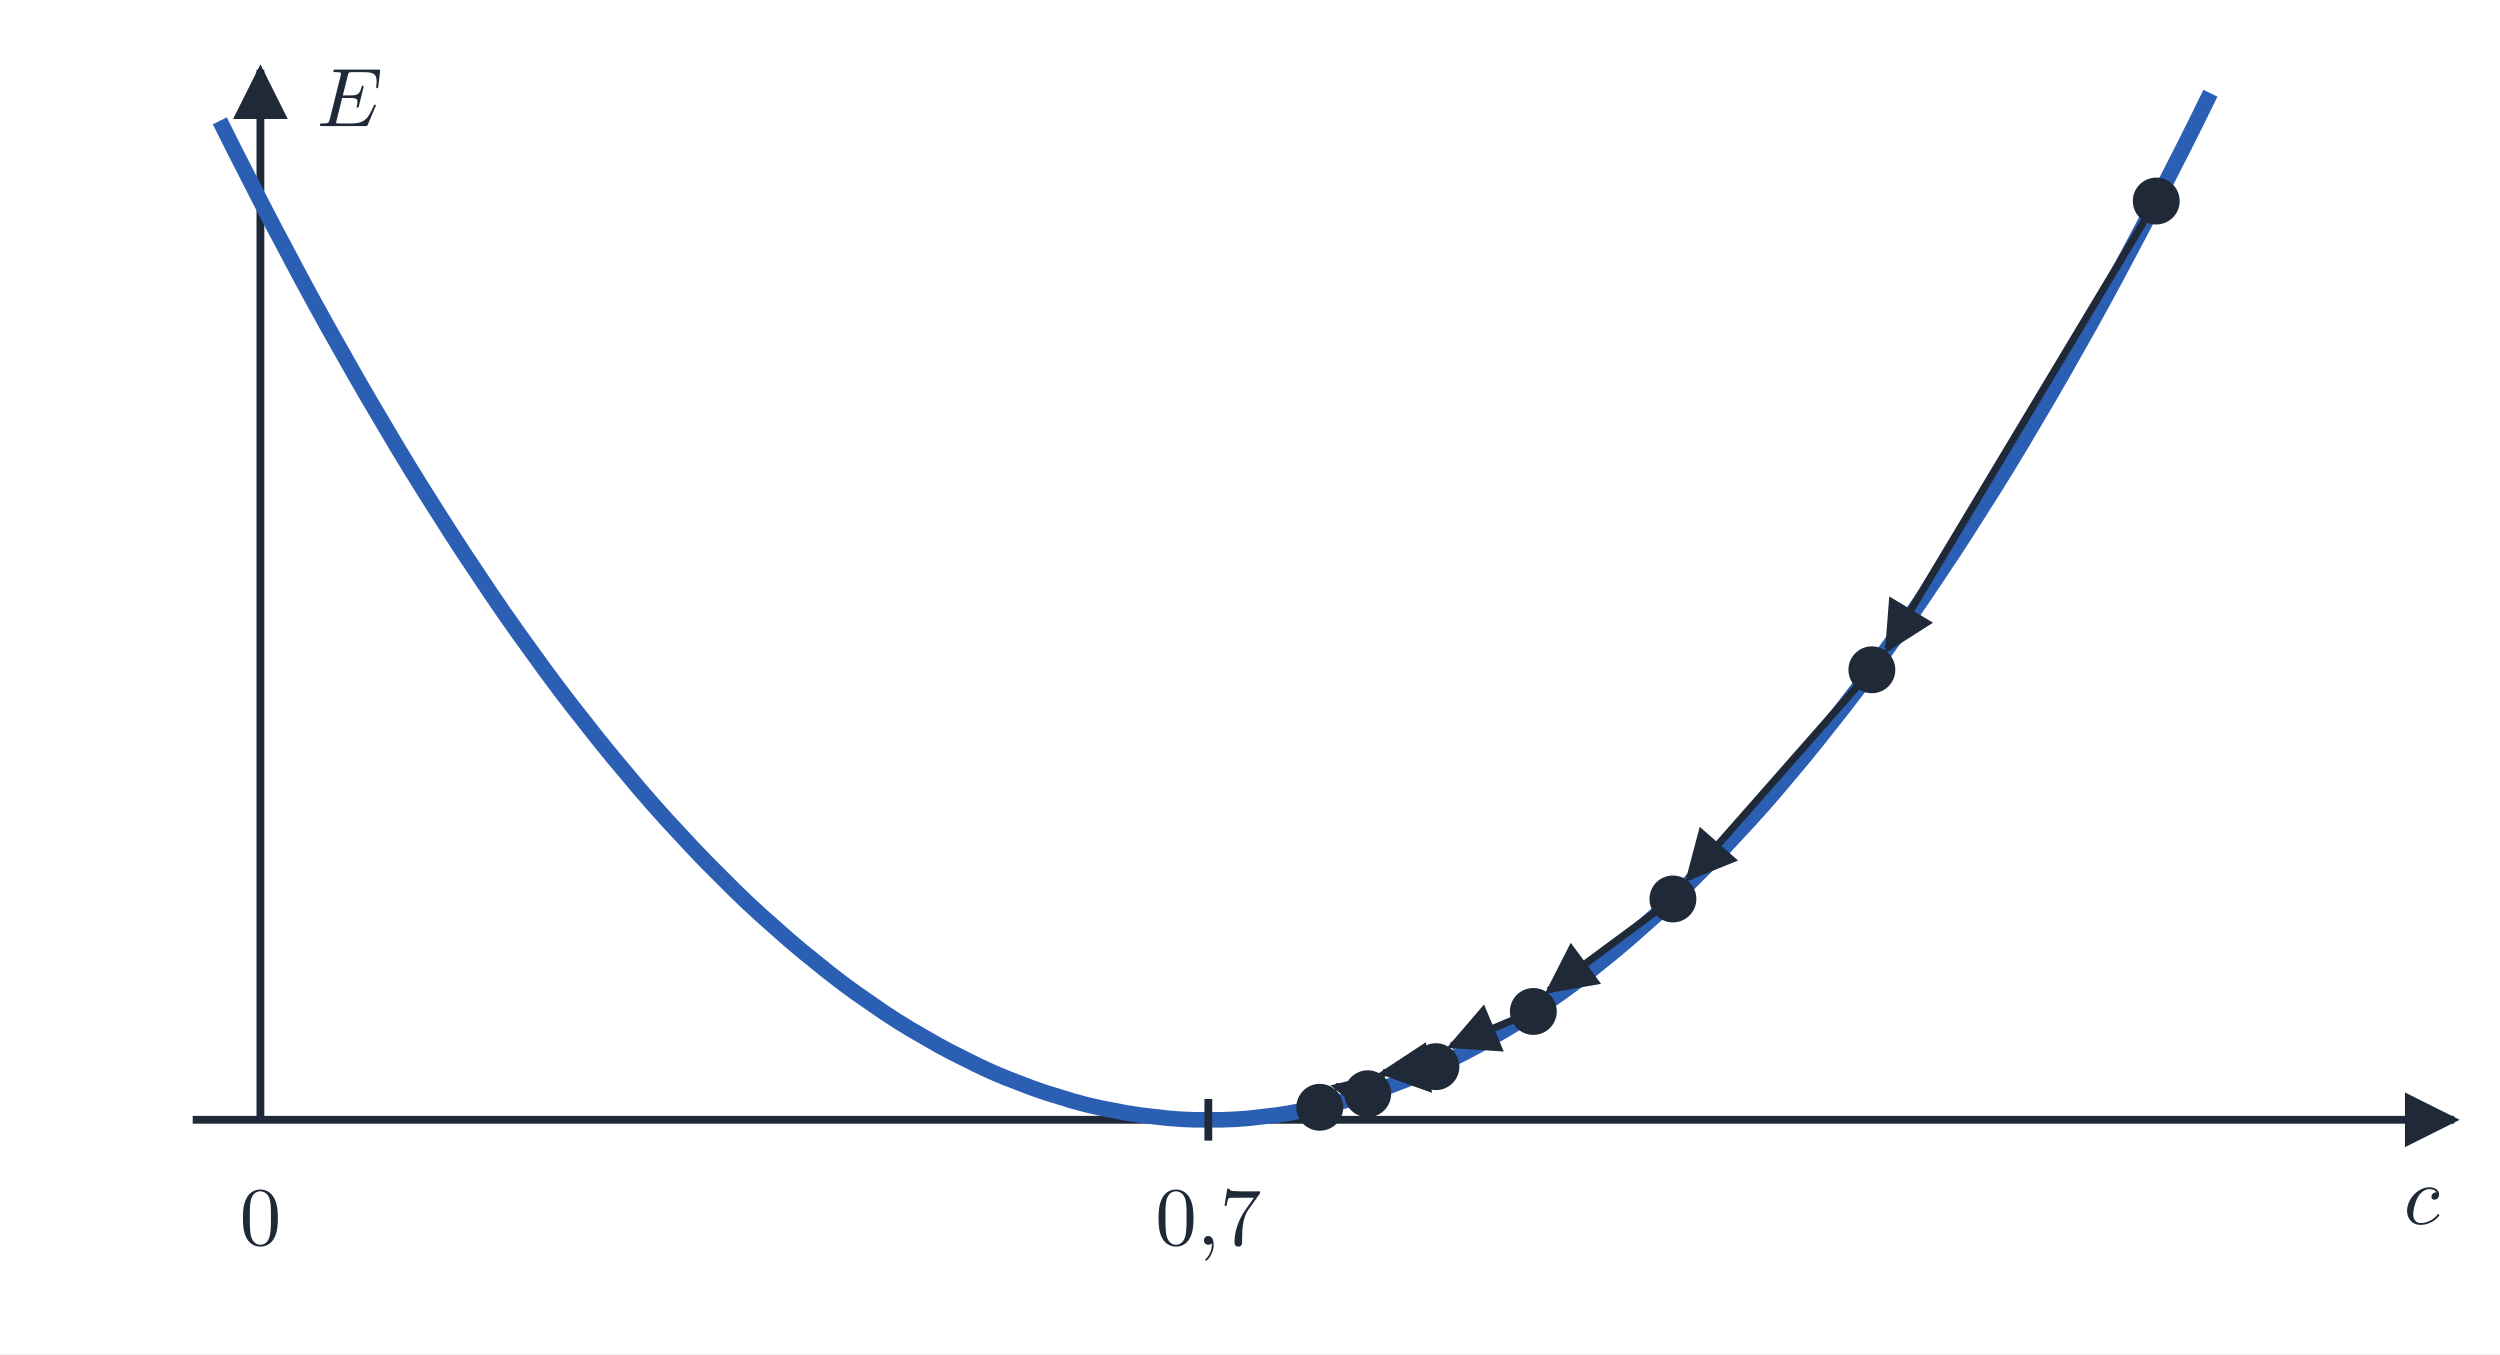
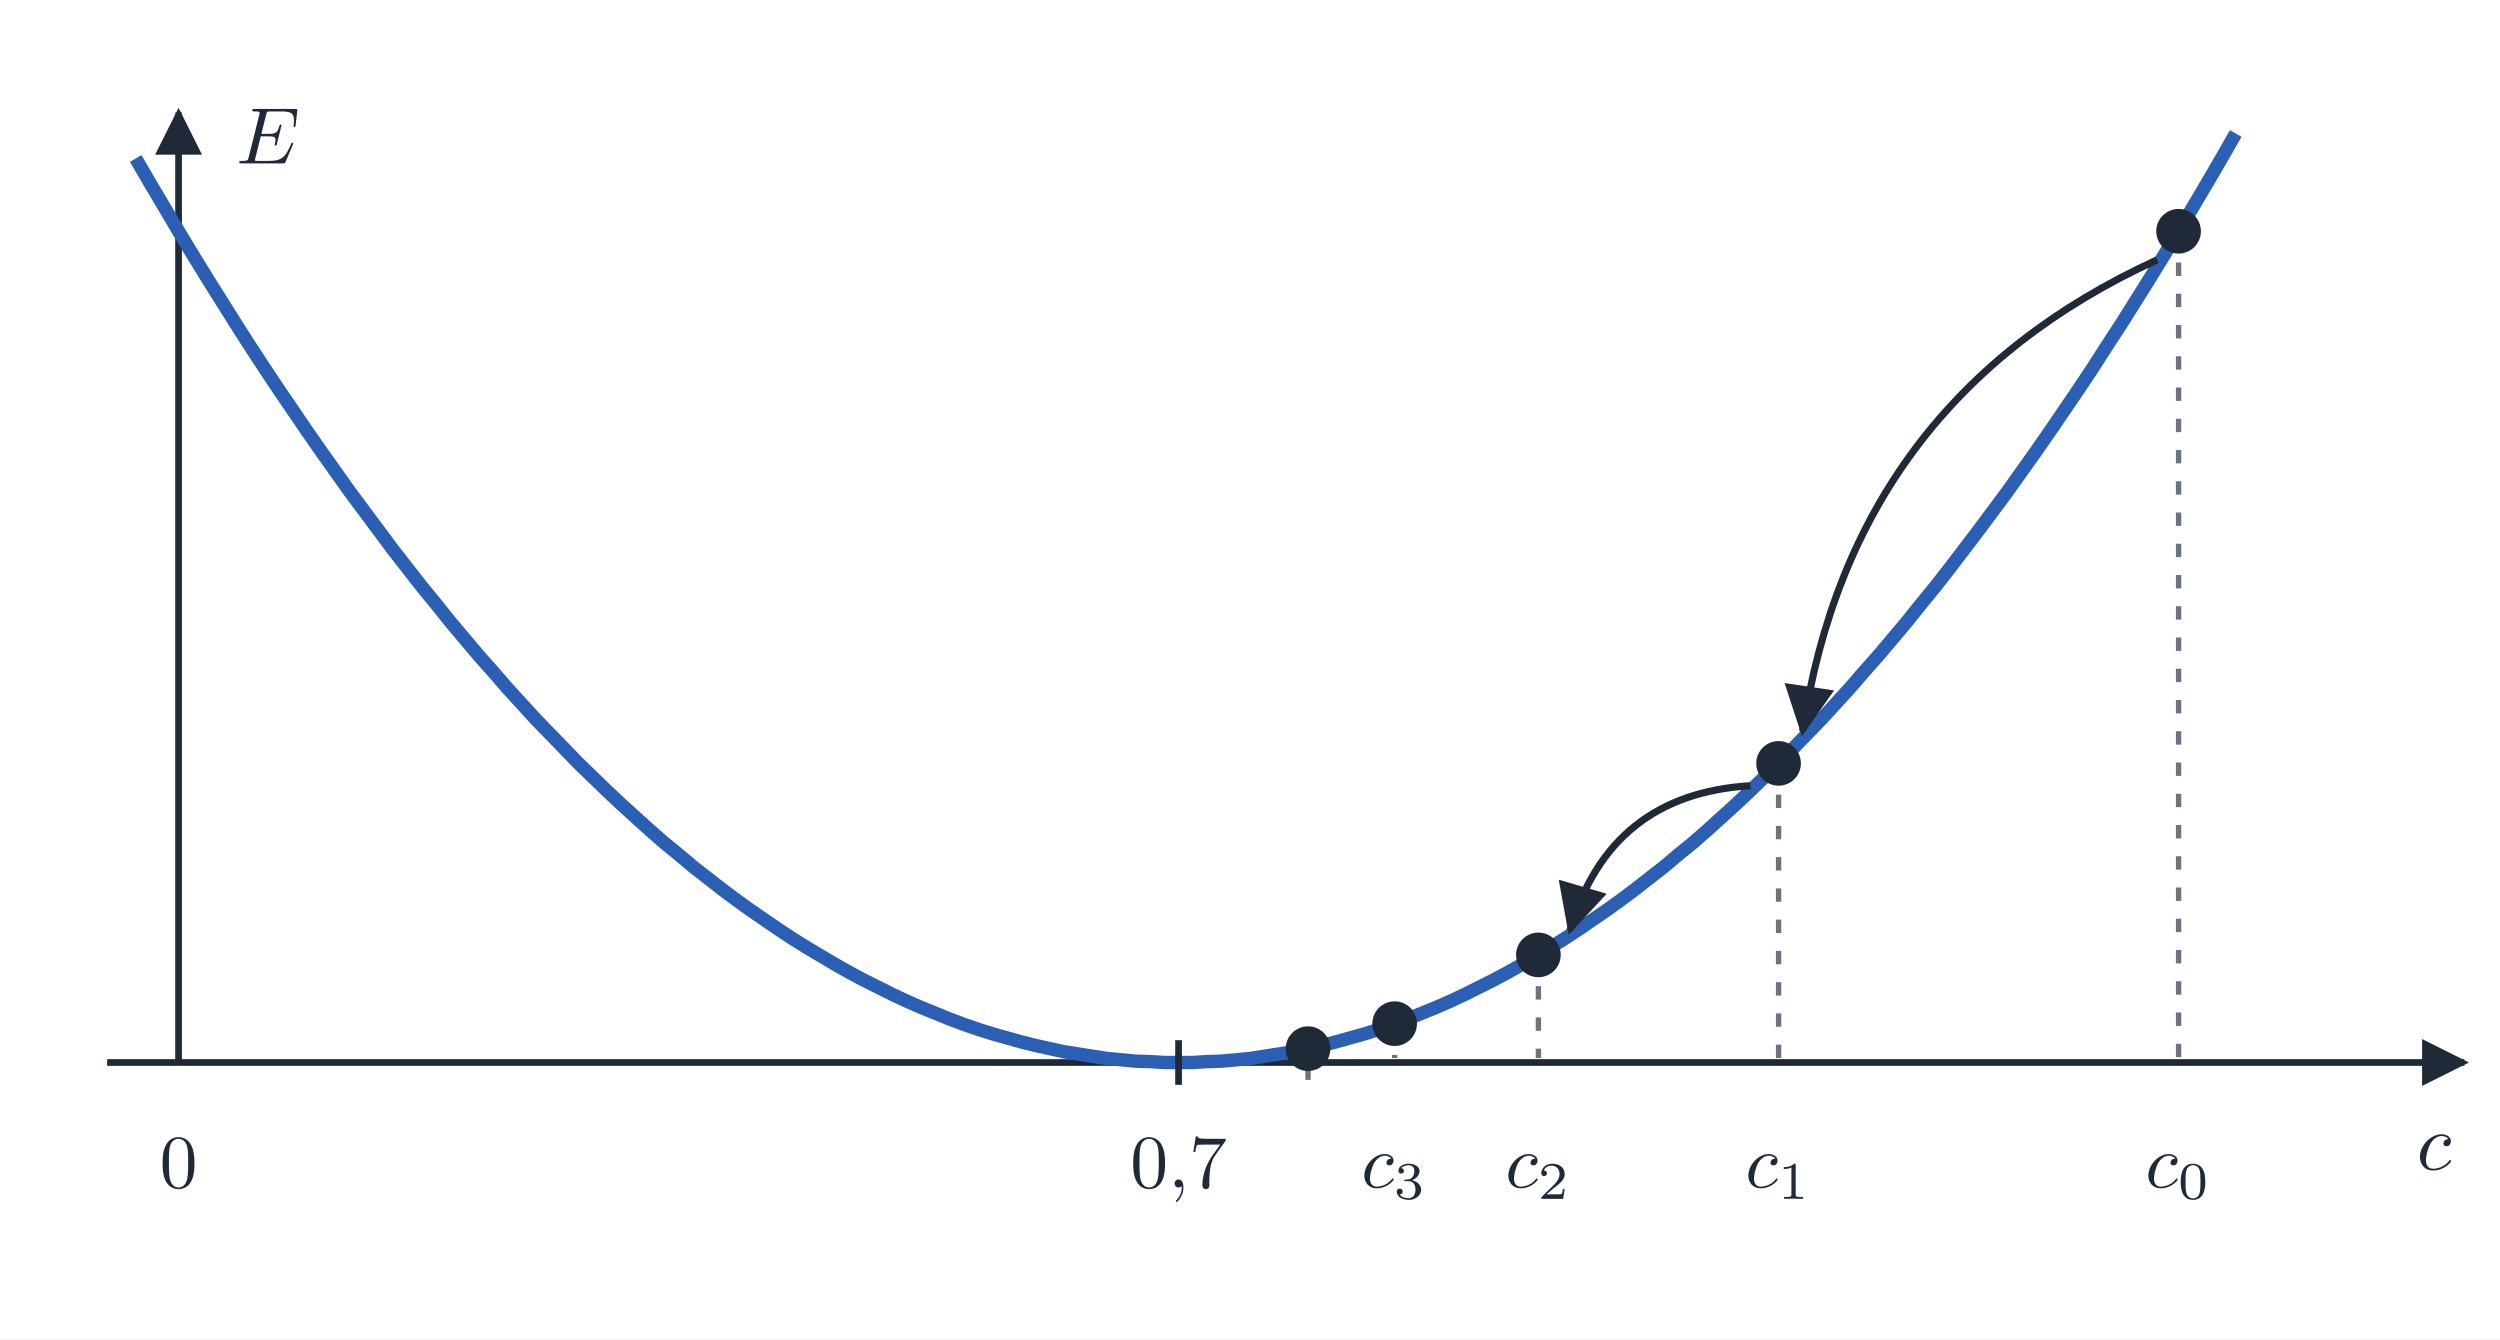
- <svg xmlns="http://www.w3.org/2000/svg" xmlns:xlink="http://www.w3.org/1999/xlink" viewBox="0 0 480 260" width="480" height="260" font-family="IBM Plex Sans, DejaVu Sans, sans-serif">
+ <svg xmlns="http://www.w3.org/2000/svg" xmlns:xlink="http://www.w3.org/1999/xlink" viewBox="0 0 560 300" width="560" height="300" font-family="IBM Plex Sans, DejaVu Sans, sans-serif">
  <defs>
    <marker id="arrow" viewBox="0 0 10 10" refX="9" refY="5" markerWidth="7" markerHeight="7" orient="auto-start-reverse">
      <path d="M0,0 L10,5 L0,10 z" fill="#1f2937" />
    </marker>
    <marker id="arrow-blue" viewBox="0 0 10 10" refX="9" refY="5" markerWidth="7" markerHeight="7" orient="auto-start-reverse">
      <path d="M0,0 L10,5 L0,10 z" fill="#2b5fb4" />
    </marker>
  </defs>
-   <rect width="480" height="260" fill="#ffffff" />
-   <line x1="37.0" y1="215.0" x2="471.2" y2="215.0" stroke="#1f2937" stroke-width="1.5" marker-end="url(#arrow)" />
-   <g transform="translate(469.20 235.00) scale(1.6) translate(-4.8114 0)" fill="#1f2937" stroke="none">
+   <rect width="560" height="300" fill="#ffffff" />
+   <line x1="24.0" y1="238.0" x2="552.0" y2="238.0" stroke="#1f2937" stroke-width="1.5" marker-end="url(#arrow)" />
+   <g transform="translate(550.00 262.00) scale(1.8) translate(-4.8114 0)" fill="#1f2937" stroke="none">
    <defs>
      <path id="m21-g0-99" d="M3.945-3.786C3.786-3.786 3.646-3.786 3.507-3.646C3.347-3.497 3.328-3.328 3.328-3.258C3.328-3.019 3.507-2.909 3.696-2.909C3.985-2.909 4.254-3.148 4.254-3.547C4.254-4.035 3.786-4.403 3.078-4.403C1.733-4.403 .408-2.979 .408-1.574C.408-.677 .986 .11 2.022 .11C3.447 .11 4.284-.946 4.284-1.066C4.284-1.126 4.224-1.196 4.164-1.196C4.115-1.196 4.095-1.176 4.035-1.096C3.248-.11 2.162-.11 2.042-.11C1.415-.11 1.146-.598 1.146-1.196C1.146-1.604 1.345-2.57 1.684-3.188C1.993-3.756 2.54-4.184 3.088-4.184C3.427-4.184 3.806-4.055 3.945-3.786Z" />
    </defs>
    <g id="m21-page1">
      <use x="0" y="0" xlink:href="#m21-g0-99" />
    </g>
  </g>
-   <line x1="50.0" y1="215.0" x2="50.0" y2="13.4" stroke="#1f2937" stroke-width="1.5" marker-end="url(#arrow)" />
-   <g transform="translate(60.00 24.20) scale(1.6) translate(0.5 0)" fill="#1f2937" stroke="none">
+   <line x1="40.0" y1="238.0" x2="40.0" y2="25.2" stroke="#1f2937" stroke-width="1.5" marker-end="url(#arrow)" />
+   <g transform="translate(52.00 36.60) scale(1.8) translate(0.5 0)" fill="#1f2937" stroke="none">
    <defs>
      <path id="m22-g0-69" d="M7.054-2.321C7.073-2.371 7.103-2.441 7.103-2.461C7.103-2.471 7.103-2.57 6.984-2.57C6.894-2.57 6.874-2.511 6.854-2.451C6.207-.976 5.838-.309 4.134-.309H2.68C2.54-.309 2.521-.309 2.461-.319C2.361-.329 2.331-.339 2.331-.418C2.331-.448 2.331-.468 2.381-.648L3.059-3.367H4.045C4.892-3.367 4.892-3.158 4.892-2.909C4.892-2.839 4.892-2.72 4.822-2.421C4.802-2.371 4.792-2.341 4.792-2.311C4.792-2.262 4.832-2.202 4.922-2.202C5.001-2.202 5.031-2.252 5.071-2.401L5.639-4.732C5.639-4.792 5.589-4.842 5.519-4.842C5.43-4.842 5.41-4.782 5.38-4.663C5.171-3.905 4.991-3.676 4.075-3.676H3.138L3.736-6.077C3.826-6.426 3.836-6.466 4.274-6.466H5.679C6.894-6.466 7.193-6.177 7.193-5.36C7.193-5.121 7.193-5.101 7.153-4.832C7.153-4.772 7.143-4.702 7.143-4.653S7.173-4.533 7.263-4.533C7.372-4.533 7.382-4.593 7.402-4.782L7.601-6.506C7.631-6.775 7.582-6.775 7.333-6.775H2.301C2.102-6.775 2.002-6.775 2.002-6.575C2.002-6.466 2.092-6.466 2.281-6.466C2.65-6.466 2.929-6.466 2.929-6.286C2.929-6.247 2.929-6.227 2.879-6.047L1.564-.777C1.465-.389 1.445-.309 .658-.309C.488-.309 .379-.309 .379-.12C.379 0 .468 0 .658 0H5.828C6.057 0 6.067-.01 6.137-.169L7.054-2.321Z" />
    </defs>
    <g id="m22-page1">
      <use x="0" y="0" xlink:href="#m22-g0-69" />
    </g>
  </g>
-   <polyline points="42.2,23.2 44.8,28.4 47.4,33.5 50.0,38.6 52.6,43.6 55.2,48.5 57.8,53.4 60.4,58.2 63.0,62.9 65.6,67.5 68.2,72.1 70.8,76.6 73.4,81.0 76.0,85.4 78.6,89.7 81.2,93.9 83.8,98.0 86.4,102.1 89.0,106.1 91.6,110.0 94.2,113.9 96.8,117.7 99.4,121.4 102.0,125.0 104.6,128.6 107.2,132.1 109.8,135.5 112.4,138.8 115.0,142.1 117.6,145.3 120.2,148.4 122.8,151.5 125.4,154.5 128.0,157.4 130.6,160.2 133.2,163.0 135.8,165.7 138.4,168.3 141.0,170.9 143.6,173.4 146.2,175.8 148.8,178.1 151.4,180.4 154.0,182.6 156.6,184.7 159.2,186.8 161.8,188.8 164.4,190.7 167.0,192.5 169.6,194.3 172.2,196.0 174.8,197.6 177.4,199.1 180.0,200.6 182.6,202.0 185.2,203.3 187.8,204.6 190.4,205.8 193.0,206.9 195.6,207.9 198.2,208.9 200.8,209.8 203.4,210.6 206.0,211.4 208.6,212.1 211.2,212.7 213.8,213.2 216.4,213.7 219.0,214.1 221.6,214.4 224.2,214.7 226.8,214.9 229.4,215.0 232.0,215.0 234.6,215.0 237.2,214.9 239.8,214.7 242.4,214.4 245.0,214.1 247.6,213.7 250.2,213.2 252.8,212.7 255.4,212.1 258.0,211.4 260.6,210.6 263.2,209.8 265.8,208.9 268.4,207.9 271.0,206.9 273.6,205.8 276.2,204.6 278.8,203.3 281.4,202.0 284.0,200.6 286.6,199.1 289.2,197.6 291.8,196.0 294.4,194.3 297.0,192.5 299.6,190.7 302.2,188.8 304.8,186.8 307.4,184.7 310.0,182.6 312.6,180.4 315.2,178.1 317.8,175.8 320.4,173.4 323.0,170.9 325.6,168.3 328.2,165.7 330.8,163.0 333.4,160.2 336.0,157.4 338.6,154.5 341.2,151.5 343.8,148.4 346.4,145.3 349.0,142.1 351.6,138.8 354.2,135.5 356.8,132.1 359.4,128.6 362.0,125.0 364.6,121.4 367.2,117.7 369.8,113.9 372.4,110.0 375.0,106.1 377.6,102.1 380.2,98.0 382.8,93.9 385.4,89.7 388.0,85.4 390.6,81.0 393.2,76.6 395.8,72.1 398.4,67.5 401.0,62.9 403.6,58.2 406.2,53.4 408.8,48.5 411.4,43.6 414.0,38.6 416.6,33.5 419.2,28.4 421.8,23.2 424.4,17.9" fill="none" stroke="#2b5fb4" stroke-width="3" stroke-linejoin="round" />
-   <line x1="232.0" y1="211.0" x2="232.0" y2="219.0" stroke="#1f2937" stroke-width="1.5" />
-   <g transform="translate(232.00 239.00) scale(1.6) translate(-6.365 0)" fill="#1f2937" stroke="none">
+   <polyline points="30.4,35.5 33.6,41.0 36.8,46.4 40.0,51.8 43.2,57.1 46.4,62.3 49.6,67.4 52.8,72.5 56.0,77.5 59.2,82.4 62.4,87.2 65.6,91.9 68.8,96.6 72.0,101.2 75.2,105.7 78.4,110.2 81.6,114.5 84.8,118.8 88.0,123.1 91.2,127.2 94.4,131.3 97.6,135.2 100.8,139.2 104.0,143.0 107.2,146.8 110.4,150.4 113.6,154.1 116.8,157.6 120.0,161.1 123.2,164.4 126.4,167.7 129.6,171.0 132.8,174.1 136.0,177.2 139.2,180.2 142.4,183.1 145.6,186.0 148.8,188.8 152.0,191.4 155.2,194.1 158.4,196.6 161.6,199.1 164.8,201.5 168.0,203.8 171.2,206.0 174.4,208.2 177.6,210.3 180.8,212.3 184.0,214.2 187.2,216.1 190.4,217.9 193.6,219.6 196.8,221.2 200.0,222.8 203.2,224.3 206.4,225.7 209.6,227.0 212.8,228.3 216.0,229.5 219.2,230.6 222.4,231.6 225.6,232.5 228.8,233.4 232.0,234.2 235.2,234.9 238.4,235.6 241.6,236.1 244.8,236.6 248.0,237.1 251.2,237.4 254.4,237.7 257.6,237.8 260.8,238.0 264.0,238.0 267.2,238.0 270.4,237.8 273.6,237.7 276.8,237.4 280.0,237.1 283.2,236.6 286.4,236.1 289.6,235.6 292.8,234.9 296.0,234.2 299.2,233.4 302.4,232.5 305.6,231.6 308.8,230.6 312.0,229.4 315.2,228.3 318.4,227.0 321.6,225.7 324.8,224.3 328.0,222.8 331.2,221.2 334.4,219.6 337.6,217.9 340.8,216.1 344.0,214.2 347.2,212.3 350.4,210.3 353.6,208.2 356.8,206.0 360.0,203.8 363.2,201.5 366.4,199.1 369.6,196.6 372.8,194.1 376.0,191.4 379.2,188.8 382.4,186.0 385.6,183.1 388.8,180.2 392.0,177.2 395.2,174.1 398.4,171.0 401.6,167.7 404.8,164.4 408.0,161.1 411.2,157.6 414.4,154.1 417.6,150.4 420.8,146.8 424.0,143.0 427.2,139.2 430.4,135.2 433.6,131.3 436.8,127.2 440.0,123.0 443.2,118.8 446.4,114.5 449.6,110.2 452.8,105.7 456.0,101.2 459.2,96.6 462.4,91.9 465.6,87.2 468.8,82.4 472.0,77.4 475.2,72.5 478.4,67.4 481.6,62.3 484.8,57.1 488.0,51.8 491.2,46.4 494.4,41.0 497.6,35.5 500.8,29.9" fill="none" stroke="#2b5fb4" stroke-width="3" stroke-linejoin="round" />
+   <line x1="264.0" y1="233.0" x2="264.0" y2="243.0" stroke="#1f2937" stroke-width="1.5" />
+   <g transform="translate(264.00 266.00) scale(1.7) translate(-6.365 0)" fill="#1f2937" stroke="none">
    <defs>
      <path id="m23-g0-59" d="M2.022-.01C2.022-.667 1.773-1.056 1.385-1.056C1.056-1.056 .857-.807 .857-.528C.857-.259 1.056 0 1.385 0C1.504 0 1.634-.04 1.733-.13C1.763-.149 1.773-.159 1.783-.159S1.803-.149 1.803-.01C1.803 .727 1.455 1.325 1.126 1.654C1.016 1.763 1.016 1.783 1.016 1.813C1.016 1.883 1.066 1.923 1.116 1.923C1.225 1.923 2.022 1.156 2.022-.01Z" />
      <path id="m23-g1-48" d="M4.583-3.188C4.583-3.985 4.533-4.782 4.184-5.519C3.726-6.476 2.909-6.635 2.491-6.635C1.893-6.635 1.166-6.376 .757-5.45C.438-4.762 .389-3.985 .389-3.188C.389-2.441 .428-1.544 .837-.787C1.265 .02 1.993 .219 2.481 .219C3.019 .219 3.776 .01 4.214-.936C4.533-1.624 4.583-2.401 4.583-3.188ZM2.481 0C2.092 0 1.504-.249 1.325-1.205C1.215-1.803 1.215-2.72 1.215-3.308C1.215-3.945 1.215-4.603 1.295-5.141C1.484-6.326 2.232-6.416 2.481-6.416C2.809-6.416 3.467-6.237 3.656-5.25C3.756-4.692 3.756-3.935 3.756-3.308C3.756-2.56 3.756-1.883 3.646-1.245C3.497-.299 2.929 0 2.481 0Z" />
      <path id="m23-g1-55" d="M4.742-6.067C4.832-6.187 4.832-6.207 4.832-6.416H2.411C1.196-6.416 1.176-6.545 1.136-6.735H.887L.558-4.682H.807C.837-4.842 .927-5.469 1.056-5.589C1.126-5.649 1.903-5.649 2.032-5.649H4.095C3.985-5.489 3.198-4.403 2.979-4.075C2.082-2.73 1.753-1.345 1.753-.329C1.753-.229 1.753 .219 2.212 .219S2.67-.229 2.67-.329V-.837C2.67-1.385 2.7-1.933 2.78-2.471C2.819-2.7 2.959-3.557 3.397-4.174L4.742-6.067Z" />
    </defs>
    <g id="m23-page1">
      <use x="0" y="0" xlink:href="#m23-g1-48" />
      <use x="4.981" y="0" xlink:href="#m23-g0-59" />
      <use x="7.749" y="0" xlink:href="#m23-g1-55" />
    </g>
  </g>
-   <g transform="translate(50.00 239.00) scale(1.6) translate(-2.4907 0)" fill="#1f2937" stroke="none">
+   <g transform="translate(40.00 266.00) scale(1.7) translate(-2.4907 0)" fill="#1f2937" stroke="none">
    <defs>
      <path id="m24-g0-48" d="M4.583-3.188C4.583-3.985 4.533-4.782 4.184-5.519C3.726-6.476 2.909-6.635 2.491-6.635C1.893-6.635 1.166-6.376 .757-5.45C.438-4.762 .389-3.985 .389-3.188C.389-2.441 .428-1.544 .837-.787C1.265 .02 1.993 .219 2.481 .219C3.019 .219 3.776 .01 4.214-.936C4.533-1.624 4.583-2.401 4.583-3.188ZM2.481 0C2.092 0 1.504-.249 1.325-1.205C1.215-1.803 1.215-2.72 1.215-3.308C1.215-3.945 1.215-4.603 1.295-5.141C1.484-6.326 2.232-6.416 2.481-6.416C2.809-6.416 3.467-6.237 3.656-5.25C3.756-4.692 3.756-3.935 3.756-3.308C3.756-2.56 3.756-1.883 3.646-1.245C3.497-.299 2.929 0 2.481 0Z" />
    </defs>
    <g id="m24-page1">
      <use x="0" y="0" xlink:href="#m24-g0-48" />
    </g>
  </g>
-   <line x1="414.0" y1="38.6" x2="362.4" y2="124.6" stroke="#1f2937" stroke-width="1.4" marker-end="url(#arrow)" />
-   <line x1="359.4" y1="128.6" x2="324.2" y2="168.6" stroke="#1f2937" stroke-width="1.4" marker-end="url(#arrow)" />
-   <line x1="321.2" y1="172.6" x2="297.4" y2="190.2" stroke="#1f2937" stroke-width="1.4" marker-end="url(#arrow)" />
-   <line x1="294.4" y1="194.2" x2="278.7" y2="200.8" stroke="#1f2937" stroke-width="1.4" marker-end="url(#arrow)" />
-   <line x1="275.7" y1="204.8" x2="265.6" y2="206.0" stroke="#1f2937" stroke-width="1.4" marker-end="url(#arrow)" />
-   <line x1="262.6" y1="210.0" x2="256.4" y2="208.6" stroke="#1f2937" stroke-width="1.4" marker-end="url(#arrow)" />
-   <circle cx="414.0" cy="38.6" r="4.5" fill="#1f2937" />
-   <circle cx="359.4" cy="128.6" r="4.5" fill="#1f2937" />
-   <circle cx="321.2" cy="172.6" r="4.5" fill="#1f2937" />
-   <circle cx="294.4" cy="194.2" r="4.5" fill="#1f2937" />
-   <circle cx="275.7" cy="204.8" r="4.5" fill="#1f2937" />
-   <circle cx="262.6" cy="210.0" r="4.5" fill="#1f2937" />
-   <circle cx="253.4" cy="212.6" r="4.5" fill="#1f2937" />
+   <line x1="488.0" y1="58.8" x2="488.0" y2="237.0" stroke="#6b7280" stroke-width="1.2" stroke-dasharray="3 4" />
+   <g transform="translate(488.00 266.00) scale(1.7) translate(-4.3904 0)" fill="#1f2937" stroke="none">
+     <defs>
+       <path id="m25-g1-48" d="M3.599-2.225C3.599-2.992 3.508-3.543 3.187-4.031C2.971-4.352 2.538-4.631 1.981-4.631C.363-4.631 .363-2.727 .363-2.225S.363 .139 1.981 .139S3.599-1.723 3.599-2.225ZM1.981-.056C1.66-.056 1.234-.244 1.095-.816C.997-1.227 .997-1.799 .997-2.315C.997-2.824 .997-3.354 1.102-3.738C1.248-4.289 1.695-4.435 1.981-4.435C2.357-4.435 2.72-4.205 2.845-3.801C2.957-3.424 2.964-2.922 2.964-2.315C2.964-1.799 2.964-1.283 2.873-.844C2.734-.209 2.26-.056 1.981-.056Z" />
+       <path id="m25-g0-99" d="M3.945-3.786C3.786-3.786 3.646-3.786 3.507-3.646C3.347-3.497 3.328-3.328 3.328-3.258C3.328-3.019 3.507-2.909 3.696-2.909C3.985-2.909 4.254-3.148 4.254-3.547C4.254-4.035 3.786-4.403 3.078-4.403C1.733-4.403 .408-2.979 .408-1.574C.408-.677 .986 .11 2.022 .11C3.447 .11 4.284-.946 4.284-1.066C4.284-1.126 4.224-1.196 4.164-1.196C4.115-1.196 4.095-1.176 4.035-1.096C3.248-.11 2.162-.11 2.042-.11C1.415-.11 1.146-.598 1.146-1.196C1.146-1.604 1.345-2.57 1.684-3.188C1.993-3.756 2.54-4.184 3.088-4.184C3.427-4.184 3.806-4.055 3.945-3.786Z" />
+     </defs>
+     <g id="m25-page1">
+       <use x="0" y="0" xlink:href="#m25-g0-99" />
+       <use x="4.311" y="1.494" xlink:href="#m25-g1-48" />
+     </g>
+   </g>
+   <line x1="398.4" y1="178.0" x2="398.4" y2="237.0" stroke="#6b7280" stroke-width="1.2" stroke-dasharray="3 4" />
+   <g transform="translate(398.40 266.00) scale(1.7) translate(-4.3904 0)" fill="#1f2937" stroke="none">
+     <defs>
+       <path id="m26-g1-49" d="M2.336-4.435C2.336-4.624 2.322-4.631 2.127-4.631C1.681-4.191 1.046-4.184 .76-4.184V-3.933C.928-3.933 1.388-3.933 1.771-4.129V-.572C1.771-.342 1.771-.251 1.074-.251H.809V0C.934-.007 1.792-.028 2.05-.028C2.267-.028 3.145-.007 3.299 0V-.251H3.034C2.336-.251 2.336-.342 2.336-.572V-4.435Z" />
+       <path id="m26-g0-99" d="M3.945-3.786C3.786-3.786 3.646-3.786 3.507-3.646C3.347-3.497 3.328-3.328 3.328-3.258C3.328-3.019 3.507-2.909 3.696-2.909C3.985-2.909 4.254-3.148 4.254-3.547C4.254-4.035 3.786-4.403 3.078-4.403C1.733-4.403 .408-2.979 .408-1.574C.408-.677 .986 .11 2.022 .11C3.447 .11 4.284-.946 4.284-1.066C4.284-1.126 4.224-1.196 4.164-1.196C4.115-1.196 4.095-1.176 4.035-1.096C3.248-.11 2.162-.11 2.042-.11C1.415-.11 1.146-.598 1.146-1.196C1.146-1.604 1.345-2.57 1.684-3.188C1.993-3.756 2.54-4.184 3.088-4.184C3.427-4.184 3.806-4.055 3.945-3.786Z" />
+     </defs>
+     <g id="m26-page1">
+       <use x="0" y="0" xlink:href="#m26-g0-99" />
+       <use x="4.311" y="1.494" xlink:href="#m26-g1-49" />
+     </g>
+   </g>
+   <line x1="344.6" y1="220.9" x2="344.6" y2="237.0" stroke="#6b7280" stroke-width="1.2" stroke-dasharray="3 4" />
+   <g transform="translate(344.64 266.00) scale(1.7) translate(-4.3904 0)" fill="#1f2937" stroke="none">
+     <defs>
+       <path id="m27-g1-50" d="M3.522-1.269H3.285C3.264-1.116 3.194-.704 3.103-.635C3.048-.593 2.511-.593 2.413-.593H1.13C1.862-1.241 2.106-1.437 2.525-1.764C3.041-2.176 3.522-2.608 3.522-3.271C3.522-4.115 2.783-4.631 1.89-4.631C1.025-4.631 .439-4.024 .439-3.382C.439-3.027 .739-2.992 .809-2.992C.976-2.992 1.179-3.11 1.179-3.361C1.179-3.487 1.13-3.731 .767-3.731C.983-4.226 1.458-4.38 1.785-4.38C2.483-4.38 2.845-3.836 2.845-3.271C2.845-2.664 2.413-2.183 2.19-1.932L.509-.272C.439-.209 .439-.195 .439 0H3.313L3.522-1.269Z" />
+       <path id="m27-g0-99" d="M3.945-3.786C3.786-3.786 3.646-3.786 3.507-3.646C3.347-3.497 3.328-3.328 3.328-3.258C3.328-3.019 3.507-2.909 3.696-2.909C3.985-2.909 4.254-3.148 4.254-3.547C4.254-4.035 3.786-4.403 3.078-4.403C1.733-4.403 .408-2.979 .408-1.574C.408-.677 .986 .11 2.022 .11C3.447 .11 4.284-.946 4.284-1.066C4.284-1.126 4.224-1.196 4.164-1.196C4.115-1.196 4.095-1.176 4.035-1.096C3.248-.11 2.162-.11 2.042-.11C1.415-.11 1.146-.598 1.146-1.196C1.146-1.604 1.345-2.57 1.684-3.188C1.993-3.756 2.54-4.184 3.088-4.184C3.427-4.184 3.806-4.055 3.945-3.786Z" />
+     </defs>
+     <g id="m27-page1">
+       <use x="0" y="0" xlink:href="#m27-g0-99" />
+       <use x="4.311" y="1.494" xlink:href="#m27-g1-50" />
+     </g>
+   </g>
+   <line x1="312.4" y1="236.3" x2="312.4" y2="237.0" stroke="#6b7280" stroke-width="1.2" stroke-dasharray="3 4" />
+   <g transform="translate(312.38 266.00) scale(1.7) translate(-4.3904 0)" fill="#1f2937" stroke="none">
+     <defs>
+       <path id="m28-g1-51" d="M1.904-2.329C2.448-2.329 2.838-1.953 2.838-1.206C2.838-.342 2.336-.084 1.932-.084C1.653-.084 1.039-.16 .746-.572C1.074-.586 1.151-.816 1.151-.962C1.151-1.186 .983-1.346 .767-1.346C.572-1.346 .377-1.227 .377-.941C.377-.286 1.102 .139 1.946 .139C2.915 .139 3.585-.509 3.585-1.206C3.585-1.75 3.138-2.294 2.371-2.455C3.103-2.72 3.368-3.243 3.368-3.668C3.368-4.219 2.734-4.631 1.96-4.631S.593-4.254 .593-3.696C.593-3.459 .746-3.327 .955-3.327C1.172-3.327 1.311-3.487 1.311-3.682C1.311-3.884 1.172-4.031 .955-4.045C1.2-4.352 1.681-4.428 1.939-4.428C2.253-4.428 2.692-4.275 2.692-3.668C2.692-3.375 2.594-3.055 2.413-2.838C2.183-2.573 1.988-2.559 1.639-2.538C1.465-2.525 1.451-2.525 1.416-2.518C1.402-2.518 1.346-2.504 1.346-2.427C1.346-2.329 1.409-2.329 1.527-2.329H1.904Z" />
+       <path id="m28-g0-99" d="M3.945-3.786C3.786-3.786 3.646-3.786 3.507-3.646C3.347-3.497 3.328-3.328 3.328-3.258C3.328-3.019 3.507-2.909 3.696-2.909C3.985-2.909 4.254-3.148 4.254-3.547C4.254-4.035 3.786-4.403 3.078-4.403C1.733-4.403 .408-2.979 .408-1.574C.408-.677 .986 .11 2.022 .11C3.447 .11 4.284-.946 4.284-1.066C4.284-1.126 4.224-1.196 4.164-1.196C4.115-1.196 4.095-1.176 4.035-1.096C3.248-.11 2.162-.11 2.042-.11C1.415-.11 1.146-.598 1.146-1.196C1.146-1.604 1.345-2.57 1.684-3.188C1.993-3.756 2.54-4.184 3.088-4.184C3.427-4.184 3.806-4.055 3.945-3.786Z" />
+     </defs>
+     <g id="m28-page1">
+       <use x="0" y="0" xlink:href="#m28-g0-99" />
+       <use x="4.311" y="1.494" xlink:href="#m28-g1-51" />
+     </g>
+   </g>
+   <line x1="293.0" y1="241.9" x2="293.0" y2="237.0" stroke="#6b7280" stroke-width="1.2" stroke-dasharray="3 4" />
+   <path d="M483.2,58.2 Q414.9,89.5 403.8,163.8" fill="none" stroke="#1f2937" stroke-width="1.6" marker-end="url(#arrow)" />
+   <path d="M392.1,176.0 Q360.6,177.9 351.7,208.3" fill="none" stroke="#1f2937" stroke-width="1.6" marker-end="url(#arrow)" />
+   <circle cx="488.0" cy="51.8" r="5" fill="#1f2937" />
+   <circle cx="398.4" cy="171.0" r="5" fill="#1f2937" />
+   <circle cx="344.6" cy="213.9" r="5" fill="#1f2937" />
+   <circle cx="312.4" cy="229.3" r="5" fill="#1f2937" />
+   <circle cx="293.0" cy="234.9" r="5" fill="#1f2937" />
</svg>
